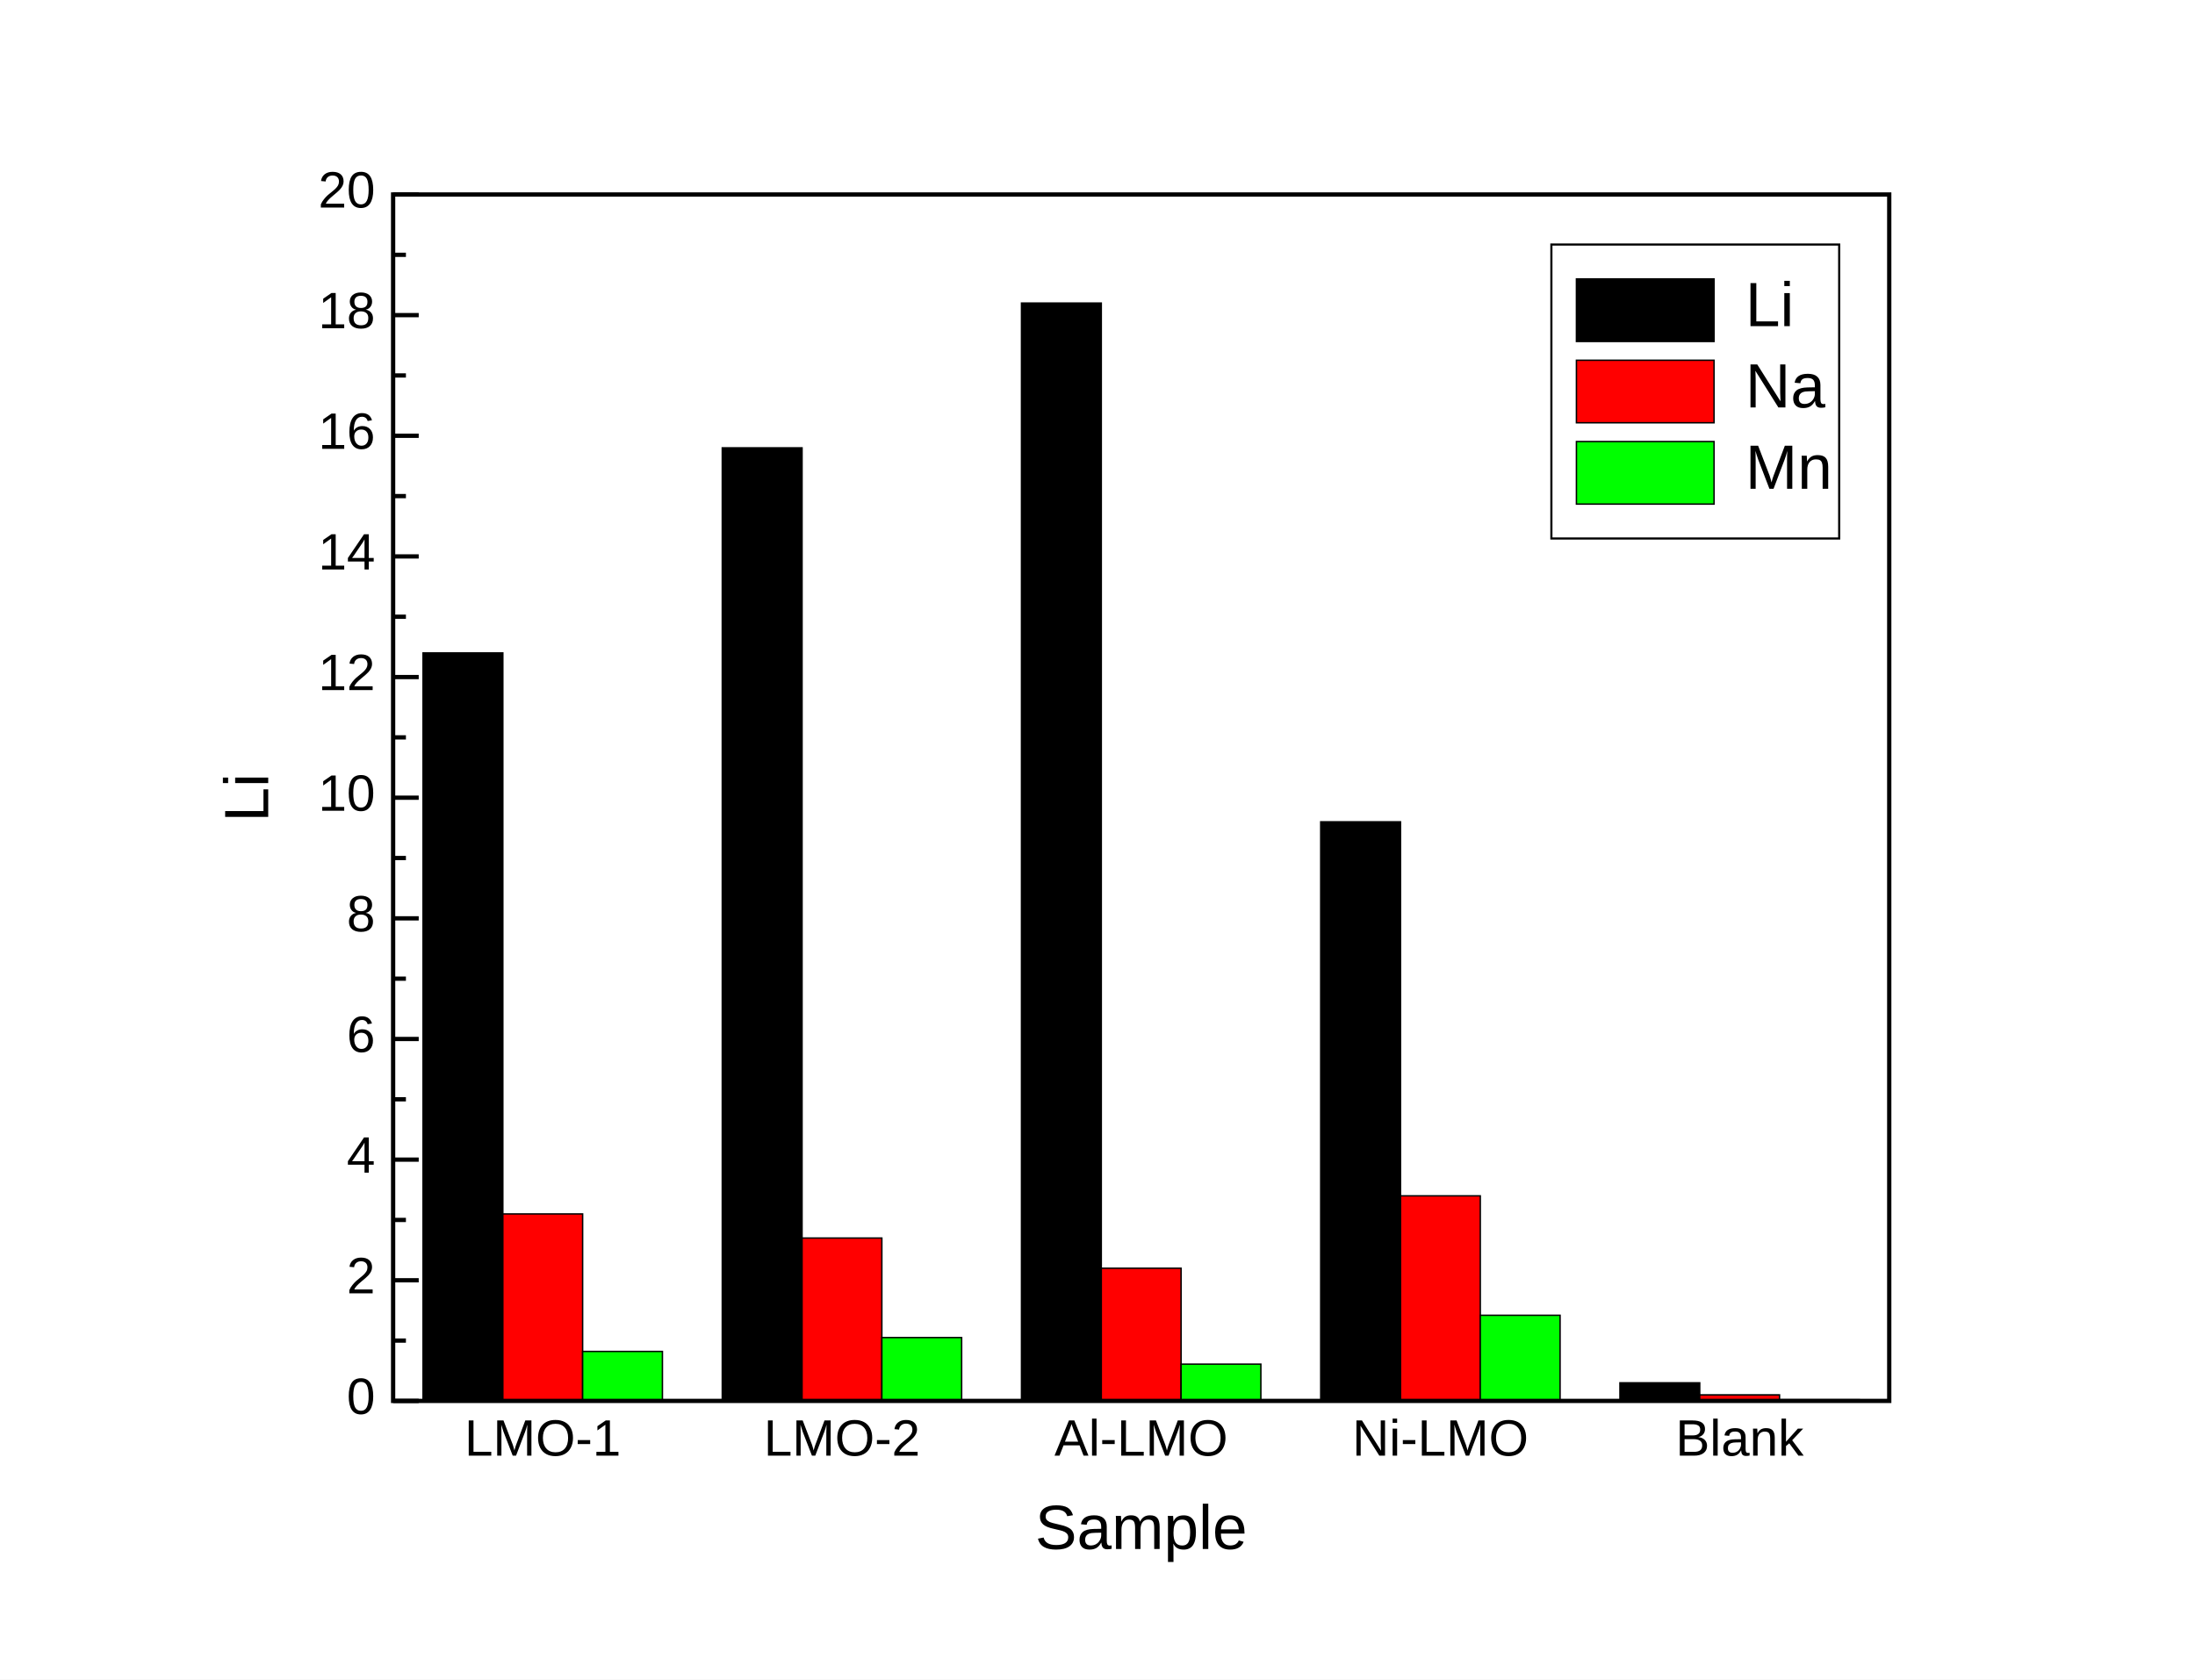
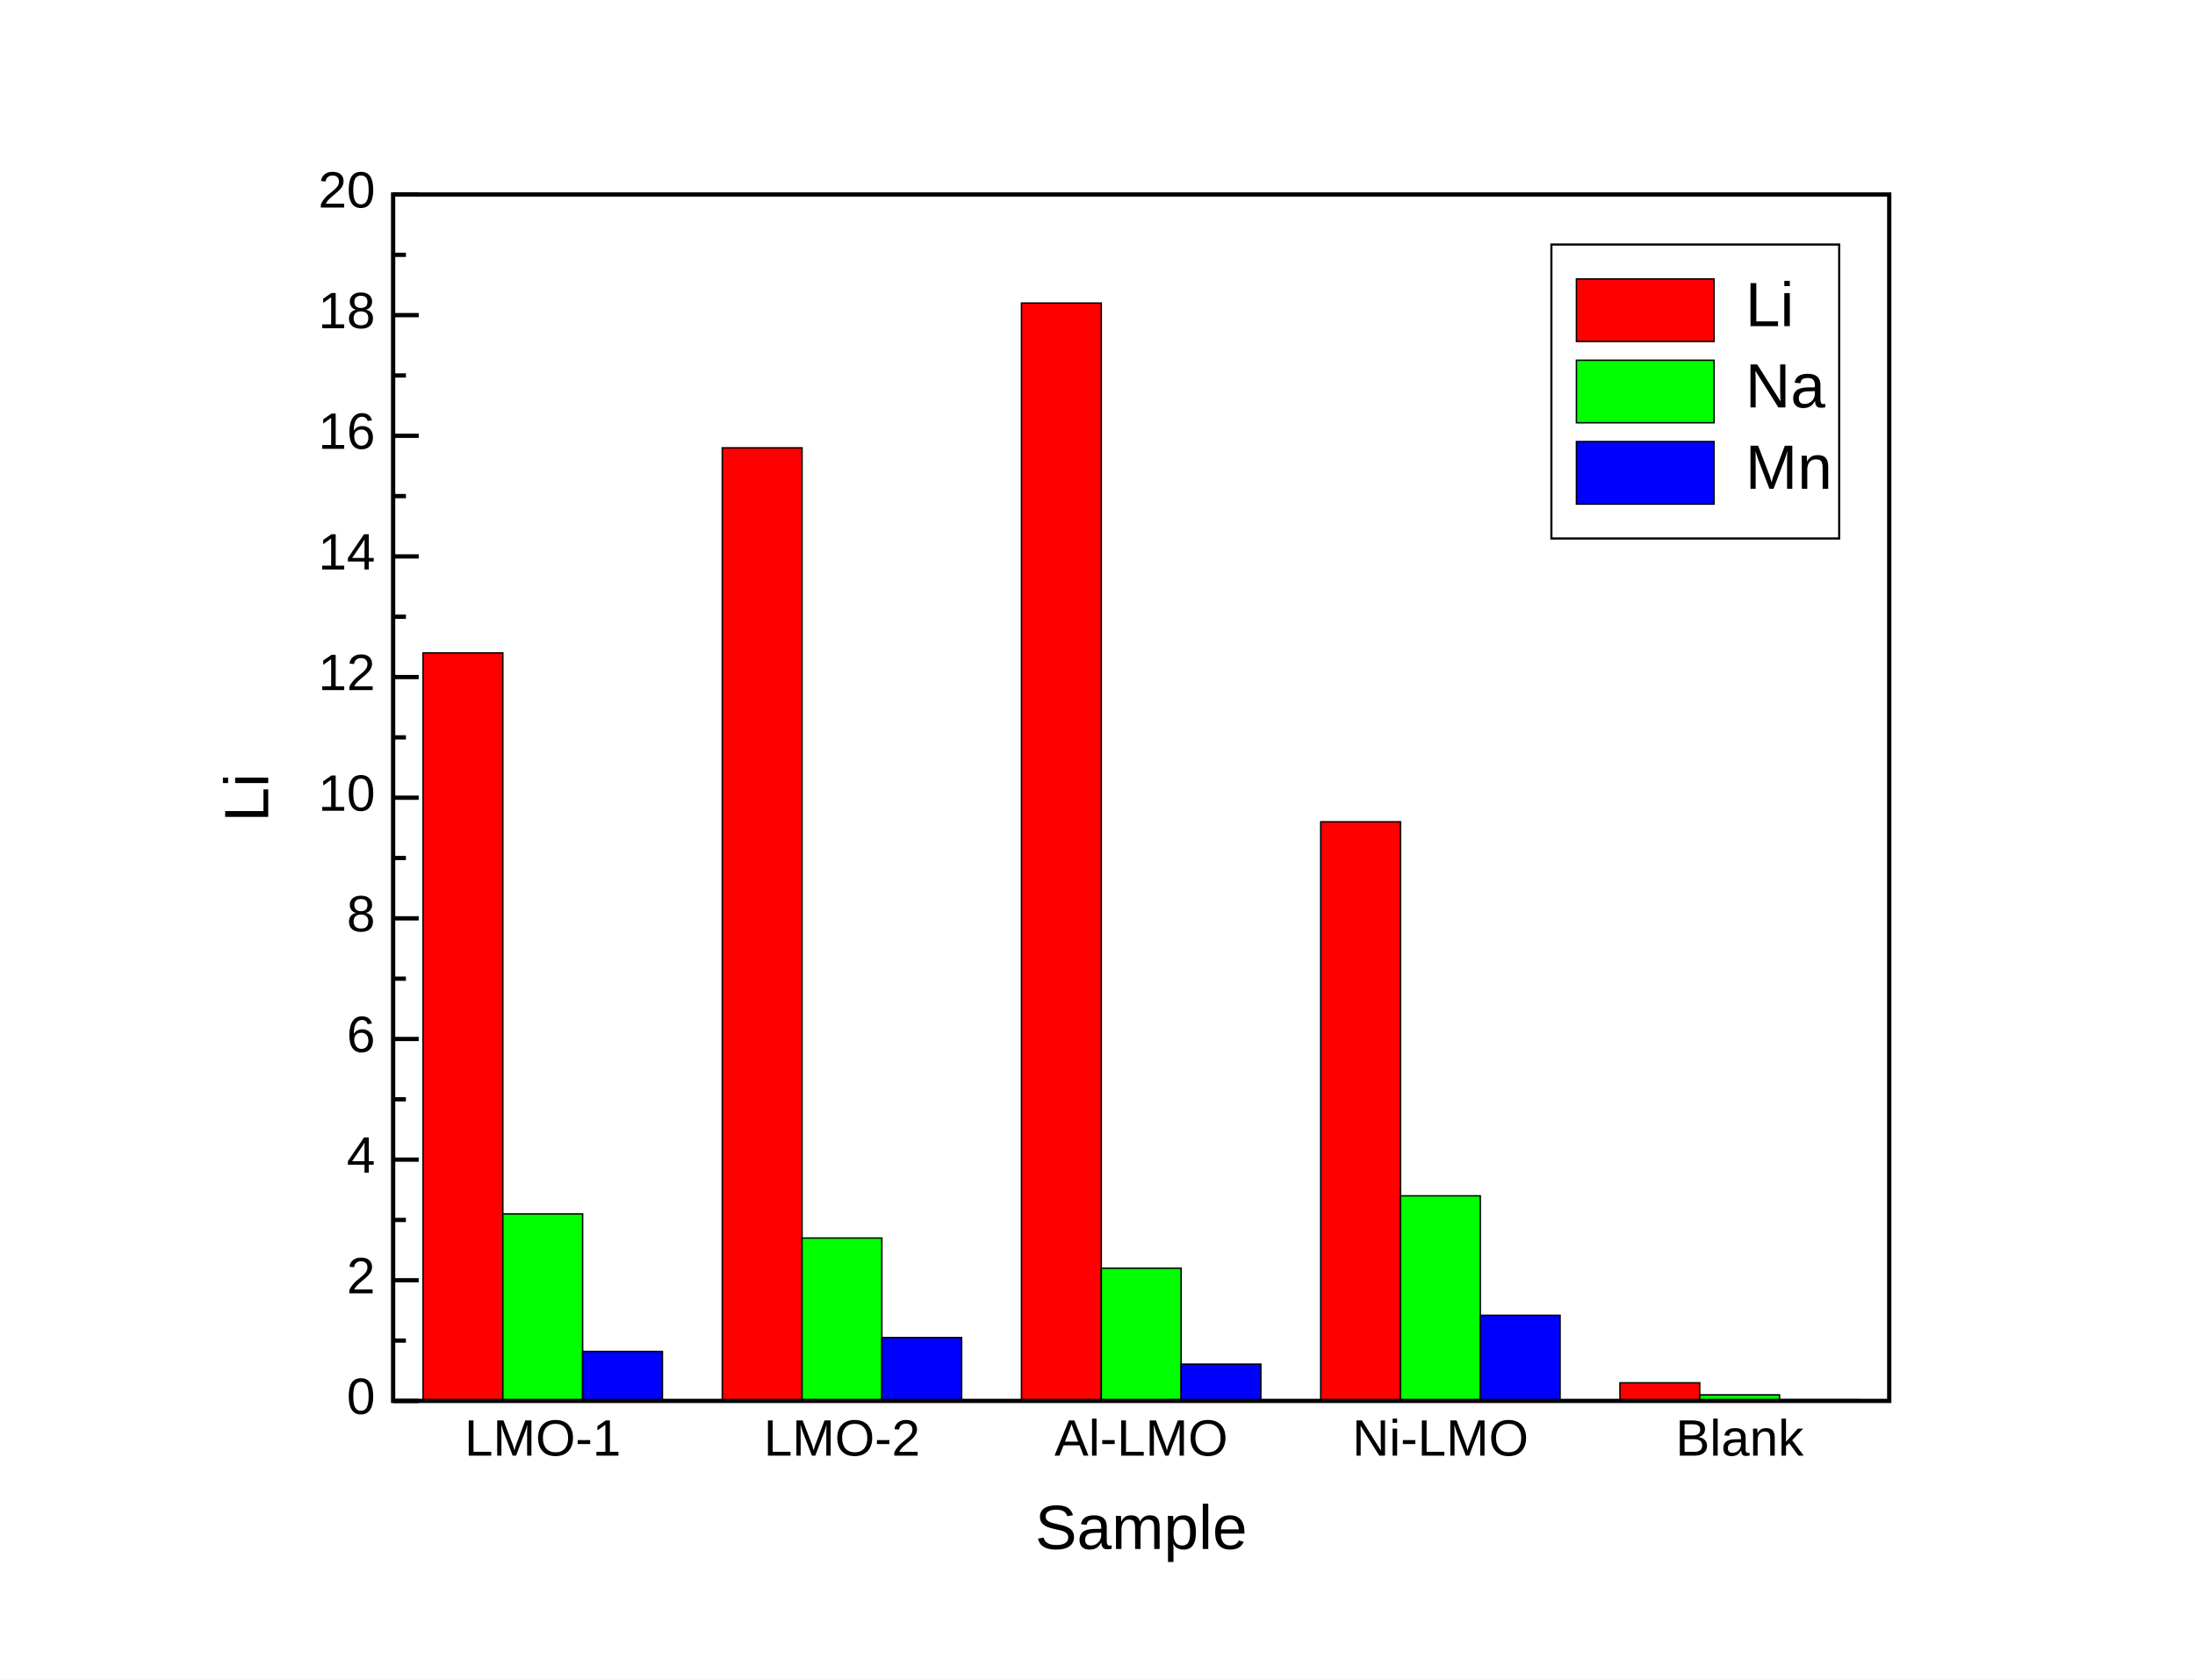
<svg xmlns="http://www.w3.org/2000/svg" width="771.84pt" height="590.76pt" viewBox="0 0 771.84 590.76">
  <rect x="0" y="0" width="771.84" height="590.76" fill="#FFFFFF" />
  <g id="layer0">
    <clipPath id="clip0">
      <rect x="138.237" y="68.41" width="526.086" height="424.343" />
    </clipPath>
    <g class="plots" clip-path="url(#clip0)">
-       <rect x="148.758" y="229.66" width="28.058" height="263.093" fill="#000000" stroke="#000000" stroke-width="0.5" />
-       <rect x="253.975" y="157.522" width="28.058" height="335.231" fill="#000000" stroke="#000000" stroke-width="0.5" />
-       <rect x="359.193" y="106.601" width="28.058" height="386.152" fill="#000000" stroke="#000000" stroke-width="0.5" />
-       <rect x="464.41" y="289.068" width="28.058" height="203.685" fill="#000000" stroke="#000000" stroke-width="0.5" />
-       <rect x="569.627" y="486.388" width="28.058" height="6.365" fill="#000000" stroke="#000000" stroke-width="0.5" />
-       <rect x="176.816" y="426.98" width="28.058" height="65.773" fill="#FF0000" stroke="#000000" stroke-width="0.5" />
-       <rect x="282.033" y="435.467" width="28.058" height="57.286" fill="#FF0000" stroke="#000000" stroke-width="0.5" />
-       <rect x="387.251" y="446.075" width="28.058" height="46.678" fill="#FF0000" stroke="#000000" stroke-width="0.5" />
-       <rect x="492.468" y="420.615" width="28.058" height="72.138" fill="#FF0000" stroke="#000000" stroke-width="0.5" />
-       <rect x="597.685" y="490.631" width="28.058" height="2.122" fill="#FF0000" stroke="#000000" stroke-width="0.5" />
-       <rect x="204.874" y="475.355" width="28.058" height="17.398" fill="#00FF00" stroke="#000000" stroke-width="0.5" />
-       <rect x="310.091" y="470.475" width="28.058" height="22.278" fill="#00FF00" stroke="#000000" stroke-width="0.5" />
-       <rect x="415.309" y="479.81" width="28.058" height="12.942" fill="#00FF00" stroke="#000000" stroke-width="0.5" />
-       <rect x="520.526" y="462.625" width="28.058" height="30.128" fill="#00FF00" stroke="#000000" stroke-width="0.5" />
-       <rect x="625.743" y="492.329" width="28.058" height="0.424" fill="#00FF00" stroke="#000000" stroke-width="0.5" />
+       <rect x="148.758" y="229.66" width="28.058" height="263.093" fill="#FF0000" stroke="#000000" stroke-width="0.5" />
+       <rect x="253.975" y="157.522" width="28.058" height="335.231" fill="#FF0000" stroke="#000000" stroke-width="0.5" />
+       <rect x="359.193" y="106.601" width="28.058" height="386.152" fill="#FF0000" stroke="#000000" stroke-width="0.5" />
+       <rect x="464.41" y="289.068" width="28.058" height="203.685" fill="#FF0000" stroke="#000000" stroke-width="0.5" />
+       <rect x="569.627" y="486.388" width="28.058" height="6.365" fill="#FF0000" stroke="#000000" stroke-width="0.5" />
+       <rect x="176.816" y="426.98" width="28.058" height="65.773" fill="#00FF00" stroke="#000000" stroke-width="0.5" />
+       <rect x="282.033" y="435.467" width="28.058" height="57.286" fill="#00FF00" stroke="#000000" stroke-width="0.5" />
+       <rect x="387.251" y="446.075" width="28.058" height="46.678" fill="#00FF00" stroke="#000000" stroke-width="0.5" />
+       <rect x="492.468" y="420.615" width="28.058" height="72.138" fill="#00FF00" stroke="#000000" stroke-width="0.5" />
+       <rect x="597.685" y="490.631" width="28.058" height="2.122" fill="#00FF00" stroke="#000000" stroke-width="0.5" />
+       <rect x="204.874" y="475.355" width="28.058" height="17.398" fill="#0000FF" stroke="#000000" stroke-width="0.5" />
+       <rect x="310.091" y="470.475" width="28.058" height="22.278" fill="#0000FF" stroke="#000000" stroke-width="0.5" />
+       <rect x="415.309" y="479.81" width="28.058" height="12.942" fill="#0000FF" stroke="#000000" stroke-width="0.5" />
+       <rect x="520.526" y="462.625" width="28.058" height="30.128" fill="#0000FF" stroke="#000000" stroke-width="0.5" />
+       <rect x="625.743" y="492.329" width="28.058" height="0.424" fill="#0000FF" stroke="#000000" stroke-width="0.5" />
    </g>
    <g class="overlay">
      <path d="M138.237 68.41L664.323 68.41L664.323 492.753L138.237 492.753Z" fill="none" stroke="#000000" stroke-width="1.5" />
      <path d="M138.237 492.753L147.237 492.753M138.237 450.319L147.237 450.319M138.237 407.884L147.237 407.884M138.237 365.45L147.237 365.45M138.237 323.016L147.237 323.016M138.237 280.581L147.237 280.581M138.237 238.147L147.237 238.147M138.237 195.713L147.237 195.713M138.237 153.279L147.237 153.279M138.237 110.844L147.237 110.844M138.237 68.41L147.237 68.41M138.237 471.536L142.737 471.536M138.237 429.101L142.737 429.101M138.237 386.667L142.737 386.667M138.237 344.233L142.737 344.233M138.237 301.799L142.737 301.799M138.237 259.364L142.737 259.364M138.237 216.93L142.737 216.93M138.237 174.496L142.737 174.496M138.237 132.061L142.737 132.061M138.237 89.627L142.737 89.627" fill="none" stroke="#000000" stroke-width="1.5" />
      <text x="190.845" y="512.013" font-family="'Arial', 'Liberation Sans', 'Helvetica', 'DejaVu Sans', sans-serif" font-size="18" fill="#000000" text-anchor="middle">LMO-1</text>
      <text x="296.062" y="512.013" font-family="'Arial', 'Liberation Sans', 'Helvetica', 'DejaVu Sans', sans-serif" font-size="18" fill="#000000" text-anchor="middle">LMO-2</text>
      <text x="401.28" y="512.013" font-family="'Arial', 'Liberation Sans', 'Helvetica', 'DejaVu Sans', sans-serif" font-size="18" fill="#000000" text-anchor="middle">Al-LMO</text>
      <text x="506.497" y="512.013" font-family="'Arial', 'Liberation Sans', 'Helvetica', 'DejaVu Sans', sans-serif" font-size="18" fill="#000000" text-anchor="middle">Ni-LMO</text>
      <text x="611.714" y="512.013" font-family="'Arial', 'Liberation Sans', 'Helvetica', 'DejaVu Sans', sans-serif" font-size="18" fill="#000000" text-anchor="middle">Blank</text>
      <text x="131.937" y="497.343" font-family="'Arial', 'Liberation Sans', 'Helvetica', 'DejaVu Sans', sans-serif" font-size="18" fill="#000000" text-anchor="end">0</text>
      <text x="131.937" y="454.909" font-family="'Arial', 'Liberation Sans', 'Helvetica', 'DejaVu Sans', sans-serif" font-size="18" fill="#000000" text-anchor="end">2</text>
      <text x="131.937" y="412.474" font-family="'Arial', 'Liberation Sans', 'Helvetica', 'DejaVu Sans', sans-serif" font-size="18" fill="#000000" text-anchor="end">4</text>
      <text x="131.937" y="370.04" font-family="'Arial', 'Liberation Sans', 'Helvetica', 'DejaVu Sans', sans-serif" font-size="18" fill="#000000" text-anchor="end">6</text>
      <text x="131.937" y="327.606" font-family="'Arial', 'Liberation Sans', 'Helvetica', 'DejaVu Sans', sans-serif" font-size="18" fill="#000000" text-anchor="end">8</text>
      <text x="131.937" y="285.171" font-family="'Arial', 'Liberation Sans', 'Helvetica', 'DejaVu Sans', sans-serif" font-size="18" fill="#000000" text-anchor="end">10</text>
      <text x="131.937" y="242.737" font-family="'Arial', 'Liberation Sans', 'Helvetica', 'DejaVu Sans', sans-serif" font-size="18" fill="#000000" text-anchor="end">12</text>
      <text x="131.937" y="200.303" font-family="'Arial', 'Liberation Sans', 'Helvetica', 'DejaVu Sans', sans-serif" font-size="18" fill="#000000" text-anchor="end">14</text>
      <text x="131.937" y="157.869" font-family="'Arial', 'Liberation Sans', 'Helvetica', 'DejaVu Sans', sans-serif" font-size="18" fill="#000000" text-anchor="end">16</text>
      <text x="131.937" y="115.434" font-family="'Arial', 'Liberation Sans', 'Helvetica', 'DejaVu Sans', sans-serif" font-size="18" fill="#000000" text-anchor="end">18</text>
      <text x="131.937" y="73" font-family="'Arial', 'Liberation Sans', 'Helvetica', 'DejaVu Sans', sans-serif" font-size="18" fill="#000000" text-anchor="end">20</text>
      <text x="401.28" y="544.833" font-family="'Arial', 'Liberation Sans', 'Helvetica', 'DejaVu Sans', sans-serif" font-size="22" fill="#000000" text-anchor="middle">Sample</text>
      <text x="94.317" y="280.581" font-family="'Arial', 'Liberation Sans', 'Helvetica', 'DejaVu Sans', sans-serif" font-size="22" fill="#000000" text-anchor="middle" transform="rotate(-90 94.317 280.581)">Li</text>
      <rect x="545.523" y="86.01" width="101.2" height="103.4" fill="none" stroke="#000000" stroke-width="0.75" />
-       <rect x="554.323" y="98.11" width="48.4" height="22" fill="#000000" stroke="#000000" stroke-width="0.5" />
+       <rect x="554.323" y="98.11" width="48.4" height="22" fill="#FF0000" stroke="#000000" stroke-width="0.5" />
      <text x="613.723" y="114.72" font-family="'Arial', 'Liberation Sans', 'Helvetica', 'DejaVu Sans', sans-serif" font-size="22" fill="#000000">Li</text>
-       <rect x="554.323" y="126.71" width="48.4" height="22" fill="#FF0000" stroke="#000000" stroke-width="0.5" />
+       <rect x="554.323" y="126.71" width="48.4" height="22" fill="#00FF00" stroke="#000000" stroke-width="0.5" />
      <text x="613.723" y="143.32" font-family="'Arial', 'Liberation Sans', 'Helvetica', 'DejaVu Sans', sans-serif" font-size="22" fill="#000000">Na</text>
-       <rect x="554.323" y="155.31" width="48.4" height="22" fill="#00FF00" stroke="#000000" stroke-width="0.5" />
+       <rect x="554.323" y="155.31" width="48.4" height="22" fill="#0000FF" stroke="#000000" stroke-width="0.5" />
      <text x="613.723" y="171.92" font-family="'Arial', 'Liberation Sans', 'Helvetica', 'DejaVu Sans', sans-serif" font-size="22" fill="#000000">Mn</text>
    </g>
  </g>
</svg>
